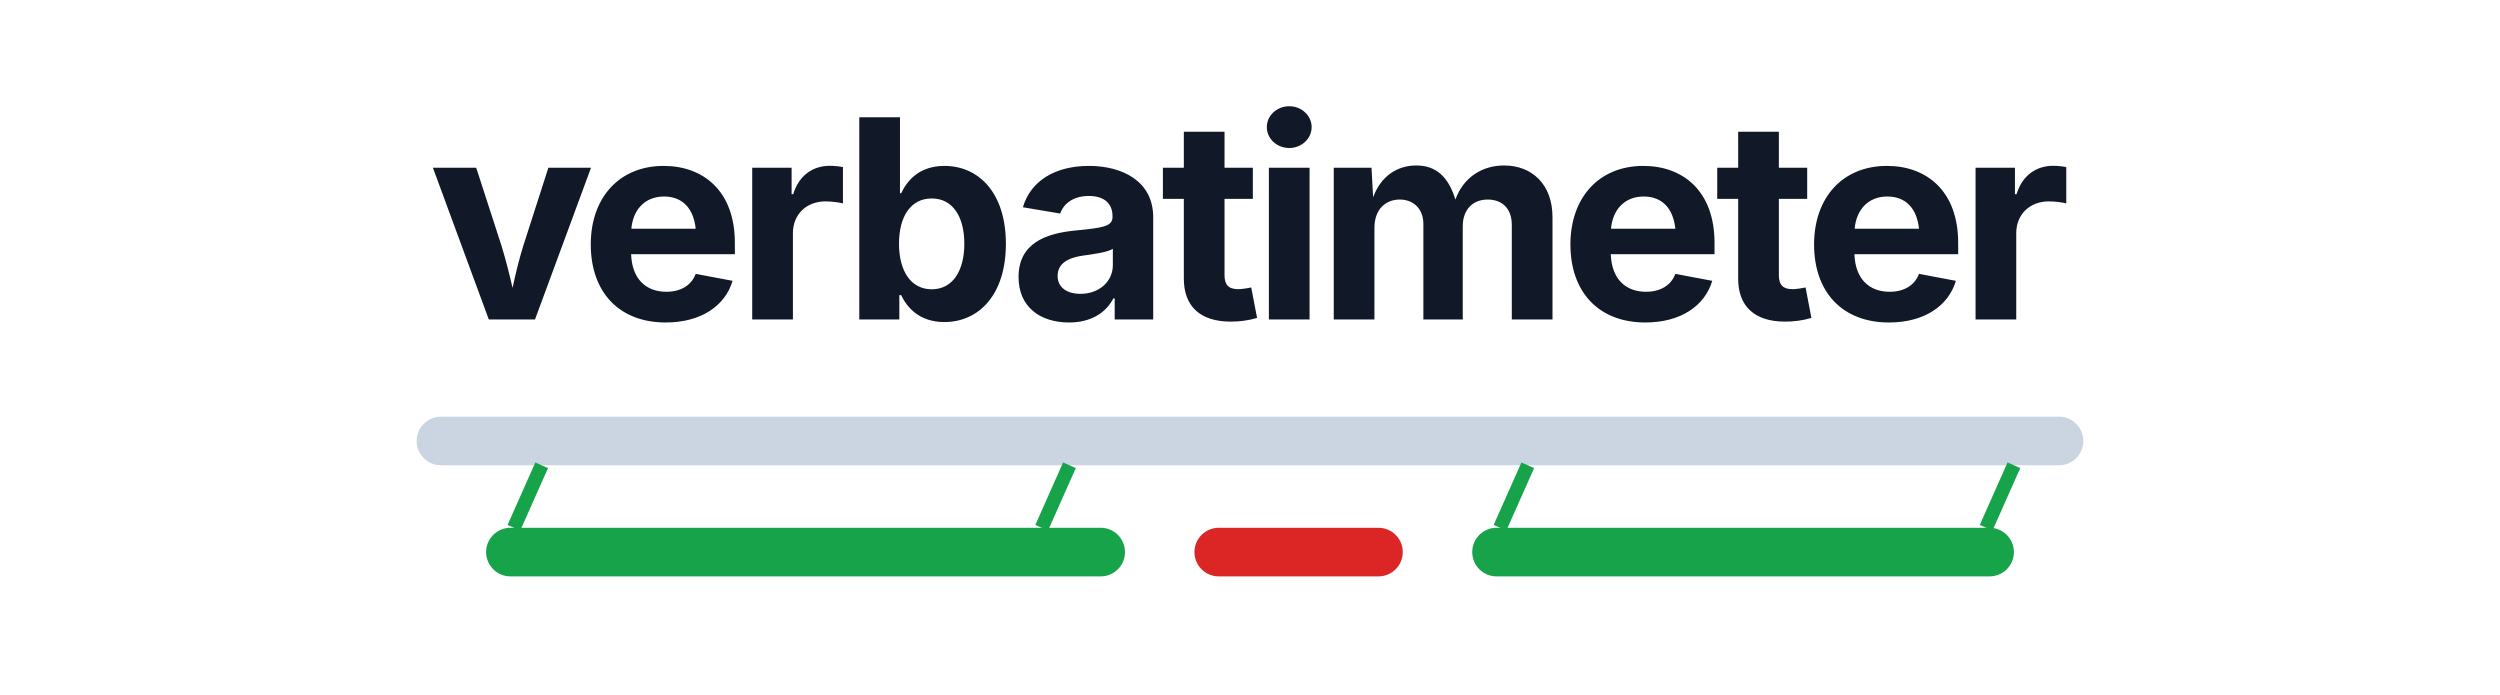
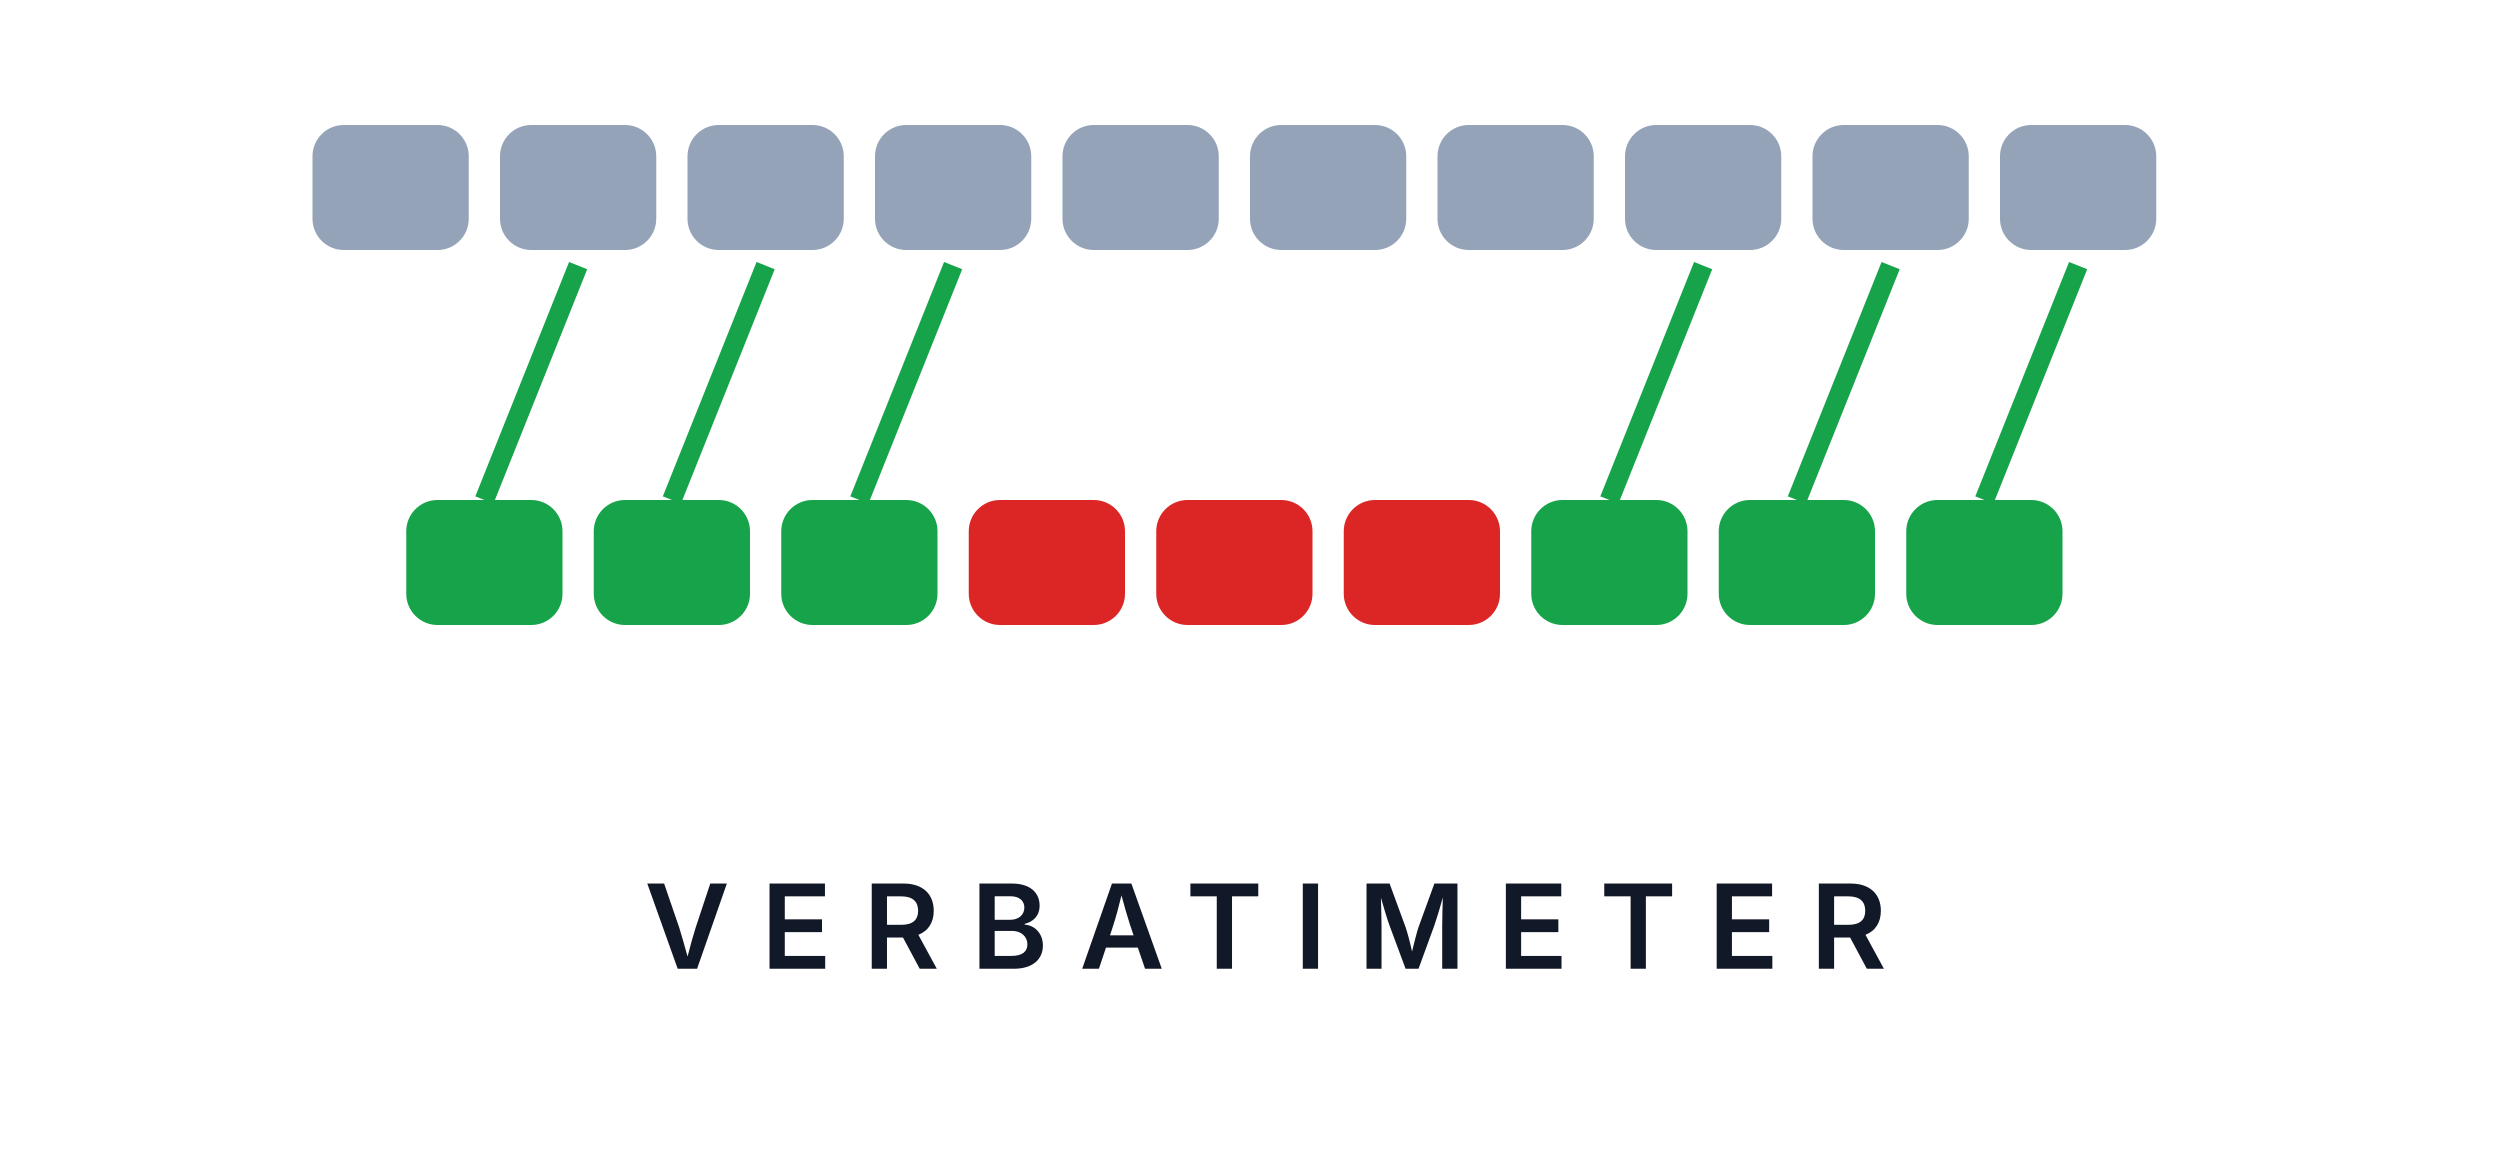
- <svg xmlns="http://www.w3.org/2000/svg" viewBox="0 0 360 100" font-family="system-ui,-apple-system,'Segoe UI',sans-serif">
-   <text x="180" y="46" text-anchor="middle" font-size="40" font-weight="750" letter-spacing="-1.5" fill="#111827">verbatimeter</text>
-   <rect x="60" y="60" width="240" height="7" rx="3.5" fill="#cbd5e1" />
-   <rect x="70" y="76" width="92" height="7" rx="3.5" fill="#16a34a" />
-   <rect x="172" y="76" width="30" height="7" rx="3.5" fill="#dc2626" />
-   <rect x="212" y="76" width="78" height="7" rx="3.5" fill="#16a34a" />
-   <line x1="78" y1="67" x2="74" y2="76" stroke="#16a34a" stroke-width="2" />
-   <line x1="154" y1="67" x2="150" y2="76" stroke="#16a34a" stroke-width="2" />
-   <line x1="220" y1="67" x2="216" y2="76" stroke="#16a34a" stroke-width="2" />
-   <line x1="290" y1="67" x2="286" y2="76" stroke="#16a34a" stroke-width="2" />
+ <svg xmlns="http://www.w3.org/2000/svg" viewBox="0 0 320 150" font-family="system-ui,-apple-system,'Segoe UI',sans-serif">
+   <g fill="#94a3b8">
+     <rect x="40" y="16" width="20" height="16" rx="4" />
+     <rect x="64" y="16" width="20" height="16" rx="4" />
+     <rect x="88" y="16" width="20" height="16" rx="4" />
+     <rect x="112" y="16" width="20" height="16" rx="4" />
+     <rect x="136" y="16" width="20" height="16" rx="4" />
+     <rect x="160" y="16" width="20" height="16" rx="4" />
+     <rect x="184" y="16" width="20" height="16" rx="4" />
+     <rect x="208" y="16" width="20" height="16" rx="4" />
+     <rect x="232" y="16" width="20" height="16" rx="4" />
+     <rect x="256" y="16" width="20" height="16" rx="4" />
+   </g>
+   <g stroke="#16a34a" stroke-width="2.5">
+     <line x1="74" y1="34" x2="62" y2="64" />
+     <line x1="98" y1="34" x2="86" y2="64" />
+     <line x1="122" y1="34" x2="110" y2="64" />
+     <line x1="218" y1="34" x2="206" y2="64" />
+     <line x1="242" y1="34" x2="230" y2="64" />
+     <line x1="266" y1="34" x2="254" y2="64" />
+   </g>
+   <g>
+     <rect x="52" y="64" width="20" height="16" rx="4" fill="#16a34a" />
+     <rect x="76" y="64" width="20" height="16" rx="4" fill="#16a34a" />
+     <rect x="100" y="64" width="20" height="16" rx="4" fill="#16a34a" />
+     <rect x="124" y="64" width="20" height="16" rx="4" fill="#dc2626" />
+     <rect x="148" y="64" width="20" height="16" rx="4" fill="#dc2626" />
+     <rect x="172" y="64" width="20" height="16" rx="4" fill="#dc2626" />
+     <rect x="196" y="64" width="20" height="16" rx="4" fill="#16a34a" />
+     <rect x="220" y="64" width="20" height="16" rx="4" fill="#16a34a" />
+     <rect x="244" y="64" width="20" height="16" rx="4" fill="#16a34a" />
+   </g>
+   <text x="162" y="124" text-anchor="middle" font-size="15" font-weight="600" letter-spacing="4" fill="#111827">VERBATIMETER</text>
</svg>
